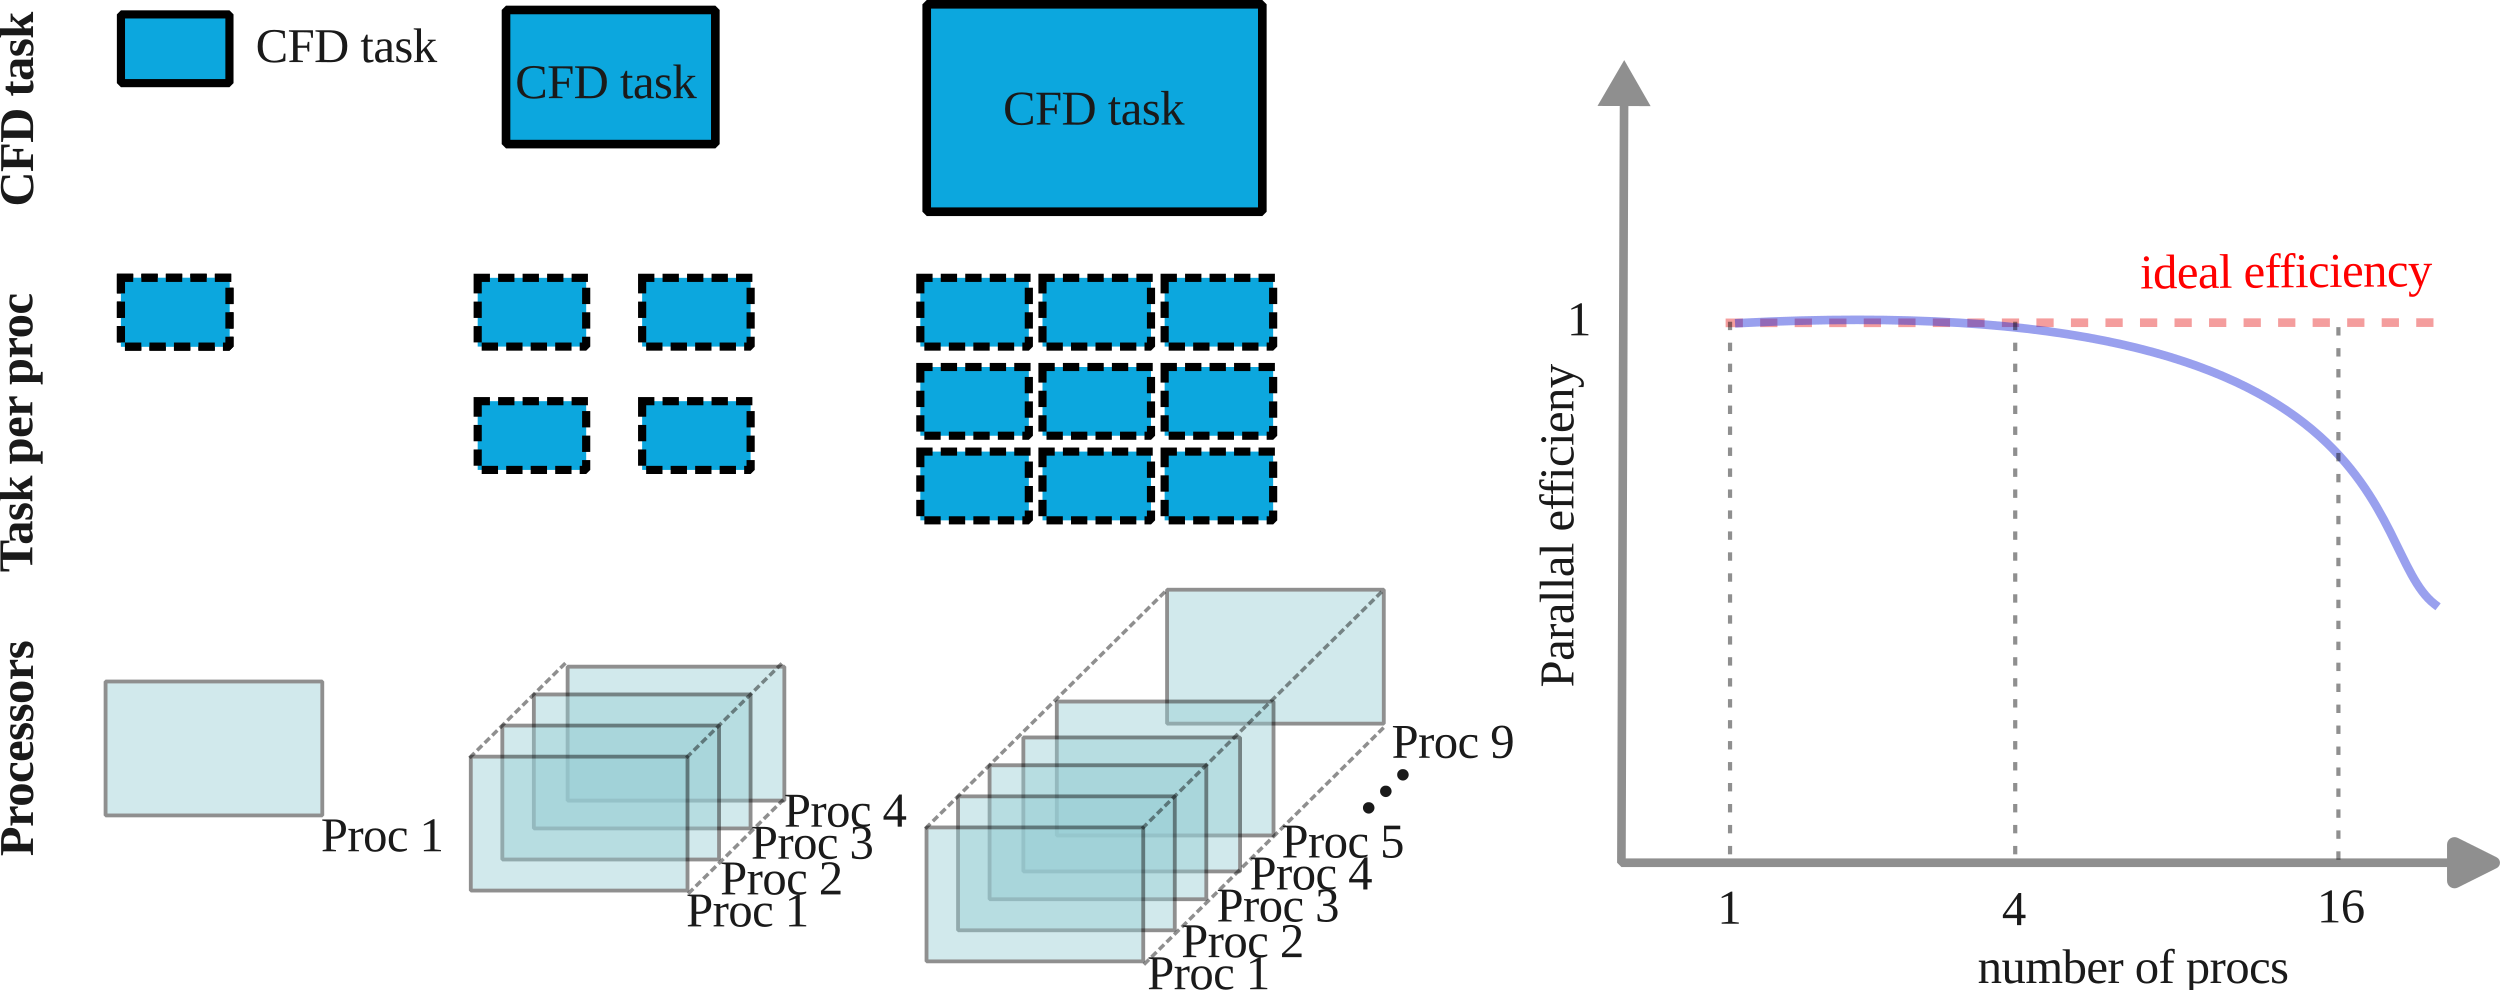
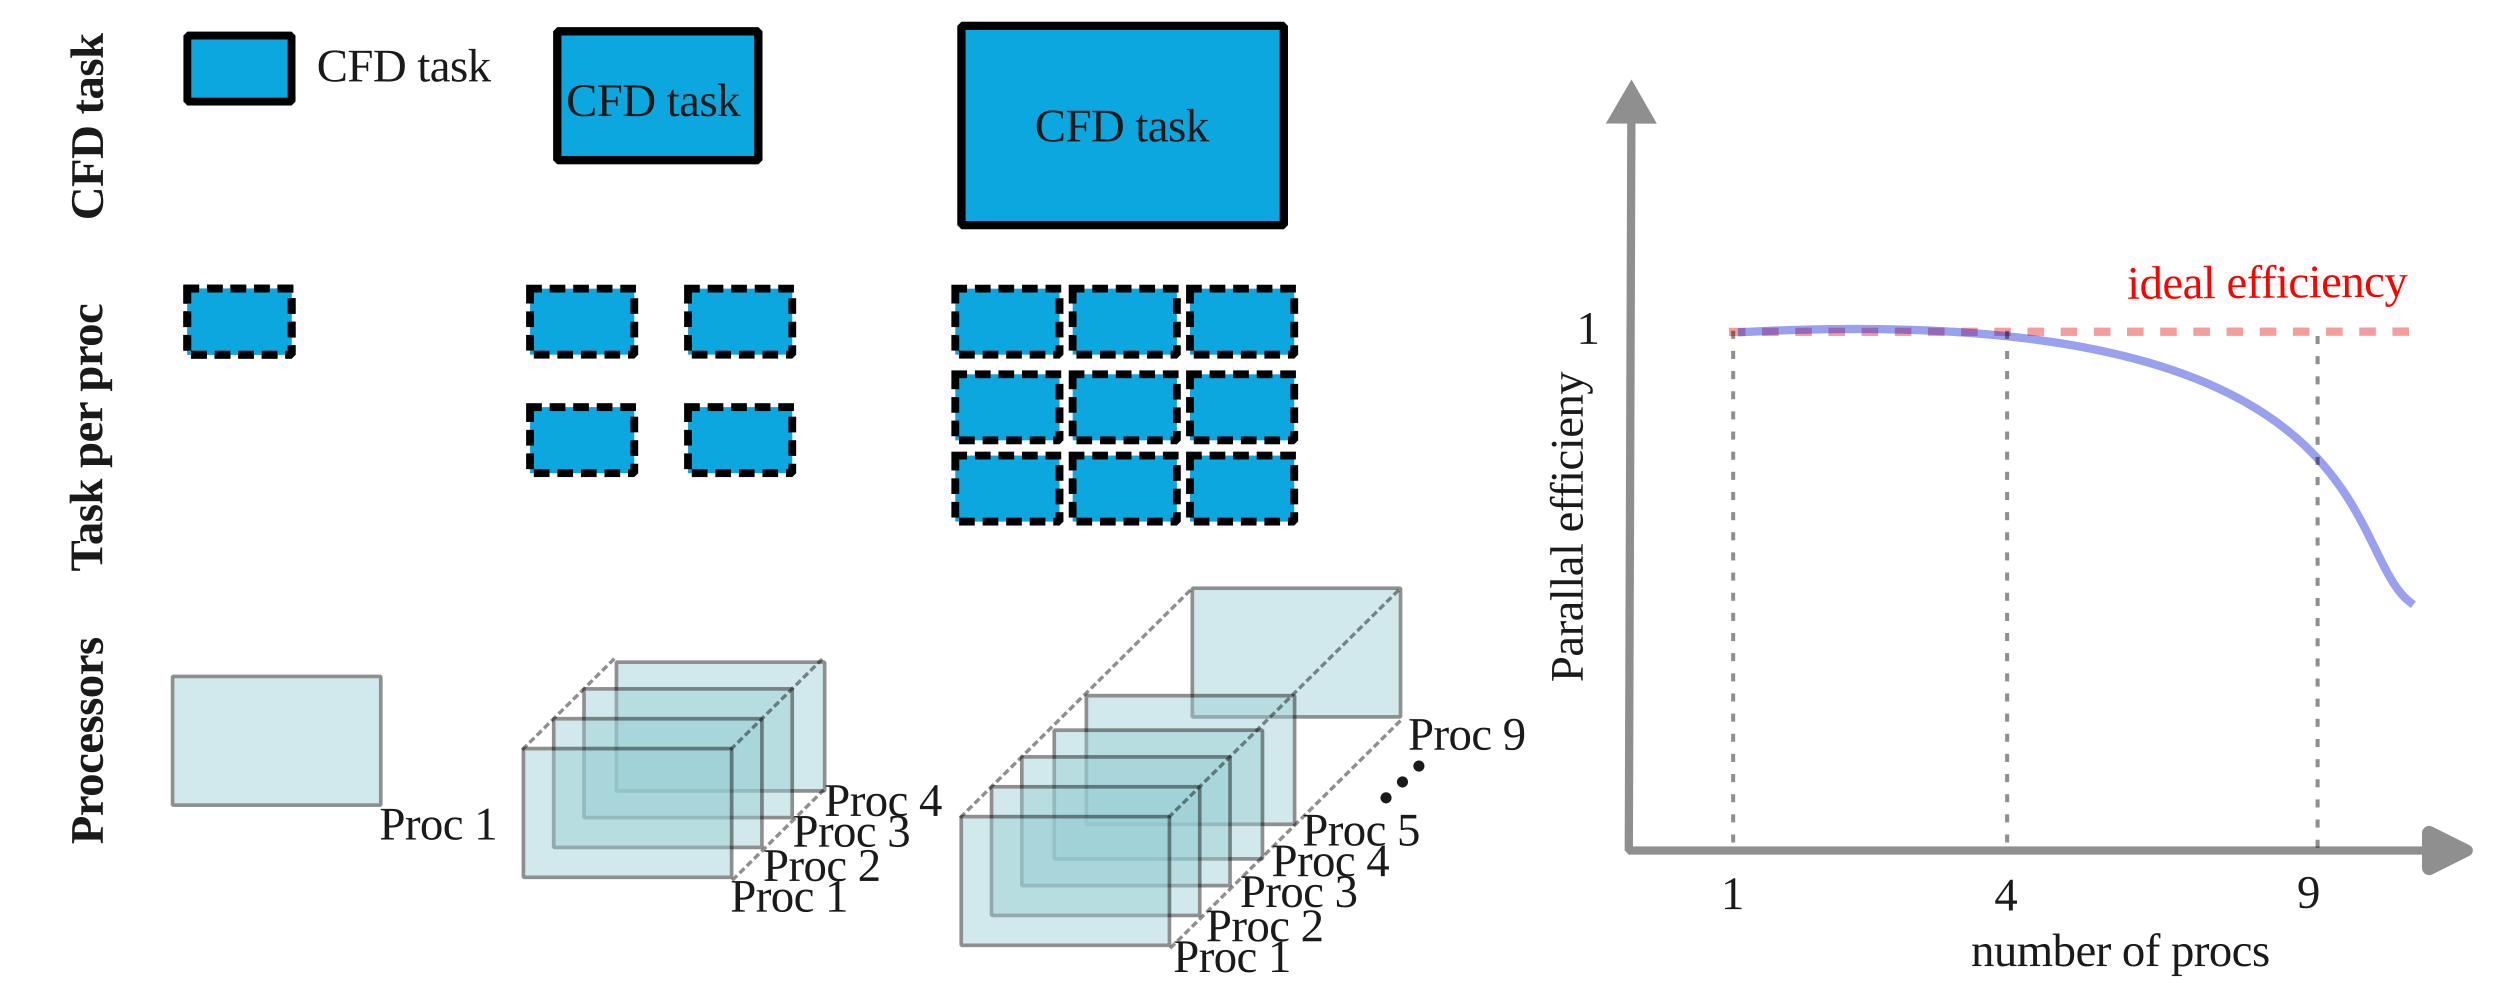
<svg xmlns="http://www.w3.org/2000/svg" width="289.606mm" height="114.666mm" viewBox="0 0 289.606 114.666" version="1.1" id="svg1">
  <defs id="defs1">
    <marker style="overflow:visible" id="Triangle" refX="0" refY="0" orient="auto-start-reverse" markerWidth="1" markerHeight="1" viewBox="0 0 1 1" preserveAspectRatio="xMidYMid">
      <path transform="scale(0.5)" style="fill:context-stroke;fill-rule:evenodd;stroke:context-stroke;stroke-width:1pt" d="M 5.77,0 -2.88,5 V -5 Z" id="path135" />
    </marker>
    <marker style="overflow:visible" id="RoundedArrow" refX="0" refY="0" orient="auto-start-reverse" markerWidth="1" markerHeight="1" viewBox="0 0 1 1" preserveAspectRatio="xMidYMid">
      <path transform="scale(0.7)" d="m -0.211,-4.106 6.422,3.211 a 1,1 90 0 1 0,1.789 L -0.211,4.106 A 1.236,1.236 31.717 0 1 -2,3 v -6 a 1.236,1.236 148.283 0 1 1.789,-1.106 z" style="fill:context-stroke;fill-rule:evenodd;stroke:none" id="path8" />
    </marker>
  </defs>
  <g id="layer1" transform="translate(-2.214475,-13.98803)">
-     <rect style="opacity:1;fill:#0ca7de;fill-opacity:1;stroke:#000000;stroke-width:1;stroke-linecap:square;stroke-linejoin:bevel;stroke-dasharray:none;stroke-dashoffset:0" id="rect71" width="24.248" height="15.541" x="60.833" y="15.141" />
-     <rect style="opacity:1;fill:#0ca7de;fill-opacity:1;stroke:#000000;stroke-width:1;stroke-linecap:square;stroke-linejoin:bevel;stroke-dasharray:none" id="rect2" width="38.877" height="24.027" x="109.568" y="14.488" />
-     <rect style="opacity:0.439;fill:#96ccd4;fill-opacity:1;stroke:#000000;stroke-width:0.444;stroke-linecap:square;stroke-linejoin:bevel;stroke-dasharray:none" id="rect8" width="25.105" height="15.516" x="137.411" y="82.3" />
-     <rect style="opacity:0.439;fill:#96ccd4;fill-opacity:1;stroke:#000000;stroke-width:0.444;stroke-linecap:square;stroke-linejoin:bevel;stroke-dasharray:none" id="rect6" width="25.105" height="15.516" x="124.637" y="95.254" />
-     <rect style="opacity:0.439;fill:#96ccd4;fill-opacity:1;stroke:#000000;stroke-width:0.444;stroke-linecap:square;stroke-linejoin:bevel;stroke-dasharray:none" id="rect7" width="25.105" height="15.516" x="120.763" y="99.419" />
-     <rect style="opacity:0.439;fill:#96ccd4;fill-opacity:1;stroke:#000000;stroke-width:0.444;stroke-linecap:square;stroke-linejoin:bevel;stroke-dasharray:none" id="rect4" width="25.105" height="15.516" x="116.85" y="102.64" />
-     <rect style="opacity:0.439;fill:#96ccd4;fill-opacity:1;stroke:#000000;stroke-width:0.444;stroke-linecap:square;stroke-linejoin:bevel;stroke-dasharray:none" id="rect1" width="25.105" height="15.516" x="113.198" y="106.24" />
-     <rect style="opacity:0.439;fill:#96ccd4;fill-opacity:1;stroke:#000000;stroke-width:0.444;stroke-linecap:square;stroke-linejoin:bevel;stroke-dasharray:none" id="rect3" width="25.105" height="15.516" x="109.545" y="109.84" />
-     <text xml:space="preserve" style="font-size:5.644px;line-height:1;font-family:'Times New Roman';-inkscape-font-specification:'Times New Roman, ';letter-spacing:-0.066px;word-spacing:-0.069px;fill:#1a1a1a;stroke-width:0.811;stroke-linecap:square;stroke-linejoin:bevel" x="163.419" y="101.775" id="text10">
-       <tspan id="tspan10" style="fill:#1a1a1a;stroke-width:0.811" x="163.419" y="101.775">Proc 9</tspan>
+     <rect style="opacity:1;fill:#0ca7de;fill-opacity:1;stroke:#000000;stroke-width:0.961;stroke-linecap:square;stroke-linejoin:bevel;stroke-dasharray:none;stroke-dashoffset:0" id="rect71" width="23.294" height="14.93" x="66.771" y="17.613" />
+     <rect style="opacity:1;fill:#0ca7de;fill-opacity:1;stroke:#000000;stroke-width:0.961;stroke-linecap:square;stroke-linejoin:bevel;stroke-dasharray:none" id="rect2" width="37.348" height="23.082" x="113.589" y="16.985" />
+     <rect style="opacity:0.439;fill:#96ccd4;fill-opacity:1;stroke:#000000;stroke-width:0.427;stroke-linecap:square;stroke-linejoin:bevel;stroke-dasharray:none" id="rect8" width="24.118" height="14.906" x="140.337" y="82.131" />
+     <rect style="opacity:0.439;fill:#96ccd4;fill-opacity:1;stroke:#000000;stroke-width:0.427;stroke-linecap:square;stroke-linejoin:bevel;stroke-dasharray:none" id="rect6" width="24.118" height="14.906" x="128.065" y="94.575" />
+     <rect style="opacity:0.439;fill:#96ccd4;fill-opacity:1;stroke:#000000;stroke-width:0.427;stroke-linecap:square;stroke-linejoin:bevel;stroke-dasharray:none" id="rect7" width="24.118" height="14.906" x="124.343" y="98.577" />
+     <rect style="opacity:0.439;fill:#96ccd4;fill-opacity:1;stroke:#000000;stroke-width:0.427;stroke-linecap:square;stroke-linejoin:bevel;stroke-dasharray:none" id="rect4" width="24.118" height="14.906" x="120.585" y="101.671" />
+     <rect style="opacity:0.439;fill:#96ccd4;fill-opacity:1;stroke:#000000;stroke-width:0.427;stroke-linecap:square;stroke-linejoin:bevel;stroke-dasharray:none" id="rect1" width="24.118" height="14.906" x="117.076" y="105.129" />
+     <rect style="opacity:0.439;fill:#96ccd4;fill-opacity:1;stroke:#000000;stroke-width:0.427;stroke-linecap:square;stroke-linejoin:bevel;stroke-dasharray:none" id="rect3" width="24.118" height="14.906" x="113.567" y="108.588" />
+     <text xml:space="preserve" style="font-size:5.422px;line-height:1;font-family:'Times New Roman';-inkscape-font-specification:'Times New Roman, ';letter-spacing:-0.064px;word-spacing:-0.066px;fill:#1a1a1a;stroke-width:0.779;stroke-linecap:square;stroke-linejoin:bevel" x="165.322" y="100.84" id="text10">
+       <tspan id="tspan10" style="fill:#1a1a1a;stroke-width:0.779" x="165.322" y="100.84">Proc 9</tspan>
    </text>
-     <path style="opacity:0.439;fill:#1a1a1a;stroke:#000000;stroke-width:0.411;stroke-linecap:square;stroke-linejoin:bevel;stroke-dasharray:0.411, 0.822;stroke-dashoffset:0;stroke-opacity:1" d="M 109.545,109.84 137.411,82.3" id="path10" />
-     <path style="opacity:0.439;fill:#1a1a1a;stroke:#000000;stroke-width:0.411;stroke-linecap:square;stroke-linejoin:bevel;stroke-dasharray:0.411, 0.822;stroke-dashoffset:0;stroke-opacity:1" d="M 134.65,109.84 162.516,82.3" id="path11" />
-     <path style="opacity:0.439;fill:#1a1a1a;stroke:#000000;stroke-width:0.411;stroke-linecap:square;stroke-linejoin:bevel;stroke-dasharray:0.411, 0.822;stroke-dashoffset:0;stroke-opacity:1" d="M 134.872,125.578 162.738,98.038" id="path12" />
-     <rect style="opacity:1;fill:#0ca7de;fill-opacity:1;stroke:#000000;stroke-width:0.946;stroke-linecap:square;stroke-linejoin:bevel;stroke-dasharray:0.946, 1.892;stroke-dashoffset:0" id="rect12" width="12.569" height="7.964" x="108.828" y="66.302" />
-     <rect style="opacity:1;fill:#0ca7de;fill-opacity:1;stroke:#000000;stroke-width:0.946;stroke-linecap:square;stroke-linejoin:bevel;stroke-dasharray:0.946, 1.892;stroke-dashoffset:0" id="rect13" width="12.569" height="7.964" x="108.828" y="56.502" />
-     <rect style="opacity:1;fill:#0ca7de;fill-opacity:1;stroke:#000000;stroke-width:0.946;stroke-linecap:square;stroke-linejoin:bevel;stroke-dasharray:0.946, 1.892;stroke-dashoffset:0" id="rect14" width="12.569" height="7.964" x="108.828" y="46.173" />
-     <rect style="opacity:1;fill:#0ca7de;fill-opacity:1;stroke:#000000;stroke-width:0.946;stroke-linecap:square;stroke-linejoin:bevel;stroke-dasharray:0.946, 1.892;stroke-dashoffset:0" id="rect15" width="12.569" height="7.964" x="122.979" y="66.302" />
-     <rect style="opacity:1;fill:#0ca7de;fill-opacity:1;stroke:#000000;stroke-width:0.946;stroke-linecap:square;stroke-linejoin:bevel;stroke-dasharray:0.946, 1.892;stroke-dashoffset:0" id="rect16" width="12.569" height="7.964" x="122.979" y="56.502" />
-     <rect style="opacity:1;fill:#0ca7de;fill-opacity:1;stroke:#000000;stroke-width:0.946;stroke-linecap:square;stroke-linejoin:bevel;stroke-dasharray:0.946, 1.892;stroke-dashoffset:0" id="rect17" width="12.569" height="7.964" x="122.979" y="46.173" />
-     <rect style="opacity:1;fill:#0ca7de;fill-opacity:1;stroke:#000000;stroke-width:0.946;stroke-linecap:square;stroke-linejoin:bevel;stroke-dasharray:0.946, 1.892;stroke-dashoffset:0" id="rect18" width="12.569" height="7.964" x="137.13" y="66.302" />
-     <rect style="opacity:1;fill:#0ca7de;fill-opacity:1;stroke:#000000;stroke-width:0.946;stroke-linecap:square;stroke-linejoin:bevel;stroke-dasharray:0.946, 1.892;stroke-dashoffset:0" id="rect19" width="12.569" height="7.964" x="137.13" y="56.502" />
-     <rect style="opacity:1;fill:#0ca7de;fill-opacity:1;stroke:#000000;stroke-width:0.946;stroke-linecap:square;stroke-linejoin:bevel;stroke-dasharray:0.946, 1.892;stroke-dashoffset:0" id="rect20" width="12.569" height="7.964" x="137.13" y="46.173" />
-     <text xml:space="preserve" style="font-size:5.644px;line-height:1;font-family:'Times New Roman';-inkscape-font-specification:'Times New Roman, ';letter-spacing:-0.066px;word-spacing:-0.069px;fill:#1a1a1a;stroke-width:0.811;stroke-linecap:square;stroke-linejoin:bevel" x="118.412" y="28.418" id="text20">
-       <tspan id="tspan20" style="fill:#1a1a1a;stroke-width:0.811" x="118.412" y="28.418">CFD task</tspan>
+     <path style="opacity:0.439;fill:#1a1a1a;stroke:#000000;stroke-width:0.395;stroke-linecap:square;stroke-linejoin:bevel;stroke-dasharray:0.395, 0.79;stroke-dashoffset:0;stroke-opacity:1" d="M 113.567,108.588 140.337,82.131" id="path10" />
+     <path style="opacity:0.439;fill:#1a1a1a;stroke:#000000;stroke-width:0.395;stroke-linecap:square;stroke-linejoin:bevel;stroke-dasharray:0.395, 0.79;stroke-dashoffset:0;stroke-opacity:1" d="m 137.685,108.588 26.77,-26.457" id="path11" />
+     <path style="opacity:0.439;fill:#1a1a1a;stroke:#000000;stroke-width:0.395;stroke-linecap:square;stroke-linejoin:bevel;stroke-dasharray:0.395, 0.79;stroke-dashoffset:0;stroke-opacity:1" d="M 137.898,123.707 164.668,97.25" id="path12" />
+     <rect style="opacity:1;fill:#0ca7de;fill-opacity:1;stroke:#000000;stroke-width:0.909;stroke-linecap:square;stroke-linejoin:bevel;stroke-dasharray:0.909, 1.818;stroke-dashoffset:0" id="rect12" width="12.074" height="7.651" x="112.878" y="66.762" />
+     <rect style="opacity:1;fill:#0ca7de;fill-opacity:1;stroke:#000000;stroke-width:0.909;stroke-linecap:square;stroke-linejoin:bevel;stroke-dasharray:0.909, 1.818;stroke-dashoffset:0" id="rect13" width="12.074" height="7.651" x="112.878" y="57.347" />
+     <rect style="opacity:1;fill:#0ca7de;fill-opacity:1;stroke:#000000;stroke-width:0.909;stroke-linecap:square;stroke-linejoin:bevel;stroke-dasharray:0.909, 1.818;stroke-dashoffset:0" id="rect14" width="12.074" height="7.651" x="112.878" y="47.424" />
+     <rect style="opacity:1;fill:#0ca7de;fill-opacity:1;stroke:#000000;stroke-width:0.909;stroke-linecap:square;stroke-linejoin:bevel;stroke-dasharray:0.909, 1.818;stroke-dashoffset:0" id="rect15" width="12.074" height="7.651" x="126.473" y="66.762" />
+     <rect style="opacity:1;fill:#0ca7de;fill-opacity:1;stroke:#000000;stroke-width:0.909;stroke-linecap:square;stroke-linejoin:bevel;stroke-dasharray:0.909, 1.818;stroke-dashoffset:0" id="rect16" width="12.074" height="7.651" x="126.473" y="57.347" />
+     <rect style="opacity:1;fill:#0ca7de;fill-opacity:1;stroke:#000000;stroke-width:0.909;stroke-linecap:square;stroke-linejoin:bevel;stroke-dasharray:0.909, 1.818;stroke-dashoffset:0" id="rect17" width="12.074" height="7.651" x="126.473" y="47.424" />
+     <rect style="opacity:1;fill:#0ca7de;fill-opacity:1;stroke:#000000;stroke-width:0.909;stroke-linecap:square;stroke-linejoin:bevel;stroke-dasharray:0.909, 1.818;stroke-dashoffset:0" id="rect18" width="12.074" height="7.651" x="140.067" y="66.762" />
+     <rect style="opacity:1;fill:#0ca7de;fill-opacity:1;stroke:#000000;stroke-width:0.909;stroke-linecap:square;stroke-linejoin:bevel;stroke-dasharray:0.909, 1.818;stroke-dashoffset:0" id="rect19" width="12.074" height="7.651" x="140.067" y="57.347" />
+     <rect style="opacity:1;fill:#0ca7de;fill-opacity:1;stroke:#000000;stroke-width:0.909;stroke-linecap:square;stroke-linejoin:bevel;stroke-dasharray:0.909, 1.818;stroke-dashoffset:0" id="rect20" width="12.074" height="7.651" x="140.067" y="47.424" />
+     <text xml:space="preserve" style="font-size:5.422px;line-height:1;font-family:'Times New Roman';-inkscape-font-specification:'Times New Roman, ';letter-spacing:-0.064px;word-spacing:-0.066px;fill:#1a1a1a;stroke-width:0.779;stroke-linecap:square;stroke-linejoin:bevel" x="122.086" y="30.368" id="text20">
+       <tspan id="tspan20" style="fill:#1a1a1a;stroke-width:0.779" x="122.086" y="30.368">CFD task</tspan>
    </text>
-     <text xml:space="preserve" style="font-size:5.644px;line-height:1;font-family:'Times New Roman';-inkscape-font-specification:'Times New Roman, ';letter-spacing:-0.066px;word-spacing:-0.069px;fill:#1a1a1a;stroke-width:0.811;stroke-linecap:square;stroke-linejoin:bevel" x="61.9" y="25.358" id="text22">
-       <tspan id="tspan22" style="fill:#1a1a1a;stroke-width:0.811" x="61.9" y="25.358">CFD task</tspan>
+     <text xml:space="preserve" style="font-size:5.422px;line-height:1;font-family:'Times New Roman';-inkscape-font-specification:'Times New Roman, ';letter-spacing:-0.064px;word-spacing:-0.066px;fill:#1a1a1a;stroke-width:0.779;stroke-linecap:square;stroke-linejoin:bevel" x="67.796" y="27.428" id="text22">
+       <tspan id="tspan22" style="fill:#1a1a1a;stroke-width:0.779" x="67.796" y="27.428">CFD task</tspan>
    </text>
-     <text xml:space="preserve" style="font-size:5.644px;line-height:1;font-family:'Times New Roman';-inkscape-font-specification:'Times New Roman, ';letter-spacing:-0.066px;word-spacing:-0.069px;fill:#1a1a1a;stroke-width:0.811;stroke-linecap:square;stroke-linejoin:bevel" x="31.829" y="21.182" id="text23">
-       <tspan id="tspan23" style="fill:#1a1a1a;stroke-width:0.811" x="31.829" y="21.182">CFD task</tspan>
+     <text xml:space="preserve" style="font-size:5.422px;line-height:1;font-family:'Times New Roman';-inkscape-font-specification:'Times New Roman, ';letter-spacing:-0.064px;word-spacing:-0.066px;fill:#1a1a1a;stroke-width:0.779;stroke-linecap:square;stroke-linejoin:bevel" x="38.907" y="23.416" id="text23">
+       <tspan id="tspan23" style="fill:#1a1a1a;stroke-width:0.779" x="38.907" y="23.416">CFD task</tspan>
    </text>
-     <text xml:space="preserve" style="font-size:5.644px;line-height:1;font-family:'Times New Roman';-inkscape-font-specification:'Times New Roman, ';letter-spacing:-0.066px;word-spacing:-0.069px;fill:#1a1a1a;stroke-width:0.811;stroke-linecap:square;stroke-linejoin:bevel" x="81.695" y="121.301" id="text40">
-       <tspan id="tspan40" style="fill:#1a1a1a;stroke-width:0.811" x="81.695" y="121.301">Proc 1</tspan>
+     <text xml:space="preserve" style="font-size:5.422px;line-height:1;font-family:'Times New Roman';-inkscape-font-specification:'Times New Roman, ';letter-spacing:-0.064px;word-spacing:-0.066px;fill:#1a1a1a;stroke-width:0.779;stroke-linecap:square;stroke-linejoin:bevel" x="86.812" y="119.598" id="text40">
+       <tspan id="tspan40" style="fill:#1a1a1a;stroke-width:0.779" x="86.812" y="119.598">Proc 1</tspan>
    </text>
-     <rect style="opacity:0.439;fill:#96ccd4;fill-opacity:1;stroke:#000000;stroke-width:0.444;stroke-linecap:square;stroke-linejoin:bevel;stroke-dasharray:none" id="rect43" width="25.105" height="15.516" x="67.97" y="91.217" />
-     <rect style="opacity:0.439;fill:#96ccd4;fill-opacity:1;stroke:#000000;stroke-width:0.444;stroke-linecap:square;stroke-linejoin:bevel;stroke-dasharray:none" id="rect44" width="25.105" height="15.516" x="64.057" y="94.438" />
-     <rect style="opacity:0.439;fill:#96ccd4;fill-opacity:1;stroke:#000000;stroke-width:0.444;stroke-linecap:square;stroke-linejoin:bevel;stroke-dasharray:none" id="rect45" width="25.105" height="15.516" x="60.405" y="98.038" />
-     <rect style="opacity:0.439;fill:#96ccd4;fill-opacity:1;stroke:#000000;stroke-width:0.444;stroke-linecap:square;stroke-linejoin:bevel;stroke-dasharray:none" id="rect46" width="25.105" height="15.516" x="56.752" y="101.638" />
-     <text xml:space="preserve" style="font-size:5.644px;line-height:1;font-family:'Times New Roman';-inkscape-font-specification:'Times New Roman, ';letter-spacing:-0.066px;word-spacing:-0.069px;fill:#1a1a1a;stroke-width:0.811;stroke-linecap:square;stroke-linejoin:bevel" x="85.638" y="117.59" id="text46">
-       <tspan id="tspan46" style="fill:#1a1a1a;stroke-width:0.811" x="85.638" y="117.59">Proc 2</tspan>
+     <rect style="opacity:0.439;fill:#96ccd4;fill-opacity:1;stroke:#000000;stroke-width:0.427;stroke-linecap:square;stroke-linejoin:bevel;stroke-dasharray:none" id="rect43" width="24.118" height="14.906" x="73.627" y="90.697" />
+     <rect style="opacity:0.439;fill:#96ccd4;fill-opacity:1;stroke:#000000;stroke-width:0.427;stroke-linecap:square;stroke-linejoin:bevel;stroke-dasharray:none" id="rect44" width="24.118" height="14.906" x="69.868" y="93.791" />
+     <rect style="opacity:0.439;fill:#96ccd4;fill-opacity:1;stroke:#000000;stroke-width:0.427;stroke-linecap:square;stroke-linejoin:bevel;stroke-dasharray:none" id="rect45" width="24.118" height="14.906" x="66.359" y="97.249" />
+     <rect style="opacity:0.439;fill:#96ccd4;fill-opacity:1;stroke:#000000;stroke-width:0.427;stroke-linecap:square;stroke-linejoin:bevel;stroke-dasharray:none" id="rect46" width="24.118" height="14.906" x="62.85" y="100.708" />
+     <text xml:space="preserve" style="font-size:5.422px;line-height:1;font-family:'Times New Roman';-inkscape-font-specification:'Times New Roman, ';letter-spacing:-0.064px;word-spacing:-0.066px;fill:#1a1a1a;stroke-width:0.779;stroke-linecap:square;stroke-linejoin:bevel" x="90.6" y="116.033" id="text46">
+       <tspan id="tspan46" style="fill:#1a1a1a;stroke-width:0.779" x="90.6" y="116.033">Proc 2</tspan>
    </text>
-     <path style="opacity:0.439;fill:#1a1a1a;stroke:#000000;stroke-width:0.411;stroke-linecap:square;stroke-linejoin:bevel;stroke-dasharray:0.411, 0.822;stroke-dashoffset:0;stroke-opacity:1" d="M 56.752,101.638 67.79,90.729" id="path47" />
-     <path style="opacity:0.439;fill:#1a1a1a;stroke:#000000;stroke-width:0.411;stroke-linecap:square;stroke-linejoin:bevel;stroke-dasharray:0.411, 0.822;stroke-dashoffset:0;stroke-opacity:1" d="M 81.857,101.638 92.632,90.989" id="path48" />
-     <path style="opacity:0.439;fill:#1a1a1a;stroke:#000000;stroke-width:0.411;stroke-linecap:square;stroke-linejoin:bevel;stroke-dasharray:0.411, 0.822;stroke-dashoffset:0;stroke-opacity:1" d="M 82.079,117.376 92.825,106.756" id="path49" />
-     <text xml:space="preserve" style="font-size:5.644px;line-height:1;font-family:'Times New Roman';-inkscape-font-specification:'Times New Roman, ';letter-spacing:-0.066px;word-spacing:-0.069px;fill:#1a1a1a;stroke-width:0.811;stroke-linecap:square;stroke-linejoin:bevel" x="89.198" y="113.461" id="text49">
-       <tspan id="tspan49" style="fill:#1a1a1a;stroke-width:0.811" x="89.198" y="113.461">Proc 3</tspan>
+     <path style="opacity:0.439;fill:#1a1a1a;stroke:#000000;stroke-width:0.395;stroke-linecap:square;stroke-linejoin:bevel;stroke-dasharray:0.395, 0.79;stroke-dashoffset:0;stroke-opacity:1" d="M 62.85,100.708 73.454,90.228" id="path47" />
+     <path style="opacity:0.439;fill:#1a1a1a;stroke:#000000;stroke-width:0.395;stroke-linecap:square;stroke-linejoin:bevel;stroke-dasharray:0.395, 0.79;stroke-dashoffset:0;stroke-opacity:1" d="M 86.968,100.708 97.319,90.478" id="path48" />
+     <path style="opacity:0.439;fill:#1a1a1a;stroke:#000000;stroke-width:0.395;stroke-linecap:square;stroke-linejoin:bevel;stroke-dasharray:0.395, 0.79;stroke-dashoffset:0;stroke-opacity:1" d="m 87.182,115.827 10.323,-10.202" id="path49" />
+     <text xml:space="preserve" style="font-size:5.422px;line-height:1;font-family:'Times New Roman';-inkscape-font-specification:'Times New Roman, ';letter-spacing:-0.064px;word-spacing:-0.066px;fill:#1a1a1a;stroke-width:0.779;stroke-linecap:square;stroke-linejoin:bevel" x="94.02" y="112.066" id="text49">
+       <tspan id="tspan49" style="fill:#1a1a1a;stroke-width:0.779" x="94.02" y="112.066">Proc 3</tspan>
    </text>
-     <text xml:space="preserve" style="font-size:5.644px;line-height:1;font-family:'Times New Roman';-inkscape-font-specification:'Times New Roman, ';letter-spacing:-0.066px;word-spacing:-0.069px;fill:#1a1a1a;stroke-width:0.811;stroke-linecap:square;stroke-linejoin:bevel" x="93.022" y="109.75" id="text50">
-       <tspan id="tspan50" style="fill:#1a1a1a;stroke-width:0.811" x="93.022" y="109.75">Proc 4</tspan>
+     <text xml:space="preserve" style="font-size:5.422px;line-height:1;font-family:'Times New Roman';-inkscape-font-specification:'Times New Roman, ';letter-spacing:-0.064px;word-spacing:-0.066px;fill:#1a1a1a;stroke-width:0.779;stroke-linecap:square;stroke-linejoin:bevel" x="97.694" y="108.501" id="text50">
+       <tspan id="tspan50" style="fill:#1a1a1a;stroke-width:0.779" x="97.694" y="108.501">Proc 4</tspan>
    </text>
-     <text xml:space="preserve" style="font-size:5.644px;line-height:1;font-family:'Times New Roman';-inkscape-font-specification:'Times New Roman, ';letter-spacing:-0.066px;word-spacing:-0.069px;fill:#1a1a1a;stroke-width:0.811;stroke-linecap:square;stroke-linejoin:bevel" x="135.105" y="128.577" id="text51">
-       <tspan id="tspan51" style="fill:#1a1a1a;stroke-width:0.811" x="135.105" y="128.577">Proc 1</tspan>
+     <text xml:space="preserve" style="font-size:5.422px;line-height:1;font-family:'Times New Roman';-inkscape-font-specification:'Times New Roman, ';letter-spacing:-0.064px;word-spacing:-0.066px;fill:#1a1a1a;stroke-width:0.779;stroke-linecap:square;stroke-linejoin:bevel" x="138.122" y="126.588" id="text51">
+       <tspan id="tspan51" style="fill:#1a1a1a;stroke-width:0.779" x="138.122" y="126.588">Proc 1</tspan>
    </text>
-     <text xml:space="preserve" style="font-size:5.644px;line-height:1;font-family:'Times New Roman';-inkscape-font-specification:'Times New Roman, ';letter-spacing:-0.066px;word-spacing:-0.069px;fill:#1a1a1a;stroke-width:0.811;stroke-linecap:square;stroke-linejoin:bevel" x="139.048" y="124.866" id="text52">
-       <tspan id="tspan52" style="fill:#1a1a1a;stroke-width:0.811" x="139.048" y="124.866">Proc 2</tspan>
+     <text xml:space="preserve" style="font-size:5.422px;line-height:1;font-family:'Times New Roman';-inkscape-font-specification:'Times New Roman, ';letter-spacing:-0.064px;word-spacing:-0.066px;fill:#1a1a1a;stroke-width:0.779;stroke-linecap:square;stroke-linejoin:bevel" x="141.91" y="123.022" id="text52">
+       <tspan id="tspan52" style="fill:#1a1a1a;stroke-width:0.779" x="141.91" y="123.022">Proc 2</tspan>
    </text>
-     <text xml:space="preserve" style="font-size:5.644px;line-height:1;font-family:'Times New Roman';-inkscape-font-specification:'Times New Roman, ';letter-spacing:-0.066px;word-spacing:-0.069px;fill:#1a1a1a;stroke-width:0.811;stroke-linecap:square;stroke-linejoin:bevel" x="143.137" y="120.737" id="text53">
-       <tspan id="tspan53" style="fill:#1a1a1a;stroke-width:0.811" x="143.137" y="120.737">Proc 3</tspan>
+     <text xml:space="preserve" style="font-size:5.422px;line-height:1;font-family:'Times New Roman';-inkscape-font-specification:'Times New Roman, ';letter-spacing:-0.064px;word-spacing:-0.066px;fill:#1a1a1a;stroke-width:0.779;stroke-linecap:square;stroke-linejoin:bevel" x="145.838" y="119.055" id="text53">
+       <tspan id="tspan53" style="fill:#1a1a1a;stroke-width:0.779" x="145.838" y="119.055">Proc 3</tspan>
    </text>
-     <text xml:space="preserve" style="font-size:5.644px;line-height:1;font-family:'Times New Roman';-inkscape-font-specification:'Times New Roman, ';letter-spacing:-0.066px;word-spacing:-0.069px;fill:#1a1a1a;stroke-width:0.811;stroke-linecap:square;stroke-linejoin:bevel" x="146.961" y="117.026" id="text54">
-       <tspan id="tspan54" style="fill:#1a1a1a;stroke-width:0.811" x="146.961" y="117.026">Proc 4</tspan>
+     <text xml:space="preserve" style="font-size:5.422px;line-height:1;font-family:'Times New Roman';-inkscape-font-specification:'Times New Roman, ';letter-spacing:-0.064px;word-spacing:-0.066px;fill:#1a1a1a;stroke-width:0.779;stroke-linecap:square;stroke-linejoin:bevel" x="149.512" y="115.491" id="text54">
+       <tspan id="tspan54" style="fill:#1a1a1a;stroke-width:0.779" x="149.512" y="115.491">Proc 4</tspan>
    </text>
-     <text xml:space="preserve" style="font-size:5.644px;line-height:1;font-family:'Times New Roman';-inkscape-font-specification:'Times New Roman, ';letter-spacing:-0.066px;word-spacing:-0.069px;fill:#1a1a1a;stroke-width:0.811;stroke-linecap:square;stroke-linejoin:bevel" x="150.665" y="113.322" id="text55">
-       <tspan id="tspan55" style="fill:#1a1a1a;stroke-width:0.811" x="150.665" y="113.322">Proc 5</tspan>
+     <text xml:space="preserve" style="font-size:5.422px;line-height:1;font-family:'Times New Roman';-inkscape-font-specification:'Times New Roman, ';letter-spacing:-0.064px;word-spacing:-0.066px;fill:#1a1a1a;stroke-width:0.779;stroke-linecap:square;stroke-linejoin:bevel" x="153.07" y="111.932" id="text55">
+       <tspan id="tspan55" style="fill:#1a1a1a;stroke-width:0.779" x="153.07" y="111.932">Proc 5</tspan>
    </text>
-     <text xml:space="preserve" style="font-size:5.644px;line-height:1;font-family:'Times New Roman';-inkscape-font-specification:'Times New Roman, ';letter-spacing:-0.066px;word-spacing:-0.069px;fill:#1a1a1a;stroke-width:0.811;stroke-linecap:square;stroke-linejoin:bevel" x="39.387" y="112.599" id="text56">
-       <tspan id="tspan56" style="fill:#1a1a1a;stroke-width:0.811" x="39.387" y="112.599">Proc 1</tspan>
+     <text xml:space="preserve" style="font-size:5.422px;line-height:1;font-family:'Times New Roman';-inkscape-font-specification:'Times New Roman, ';letter-spacing:-0.064px;word-spacing:-0.066px;fill:#1a1a1a;stroke-width:0.779;stroke-linecap:square;stroke-linejoin:bevel" x="46.168" y="111.238" id="text56">
+       <tspan id="tspan56" style="fill:#1a1a1a;stroke-width:0.779" x="46.168" y="111.238">Proc 1</tspan>
    </text>
-     <rect style="opacity:0.439;fill:#96ccd4;fill-opacity:1;stroke:#000000;stroke-width:0.444;stroke-linecap:square;stroke-linejoin:bevel;stroke-dasharray:none" id="rect56" width="25.105" height="15.516" x="14.444" y="92.935" />
+     <rect style="opacity:0.439;fill:#96ccd4;fill-opacity:1;stroke:#000000;stroke-width:0.427;stroke-linecap:square;stroke-linejoin:bevel;stroke-dasharray:none" id="rect56" width="24.118" height="14.906" x="22.206" y="92.348" />
    <text xml:space="preserve" style="font-size:5.644px;line-height:1;font-family:'Times New Roman';-inkscape-font-specification:'Times New Roman, ';letter-spacing:-0.066px;word-spacing:-0.069px;opacity:0.439;fill:#1a1a1a;stroke:#000000;stroke-width:0.95;stroke-linecap:square;stroke-linejoin:bevel;stroke-dasharray:0.95, 1.9;stroke-dashoffset:0;stroke-opacity:1" x="-18.475" y="32.091" id="text57">
      <tspan id="tspan57" style="stroke-width:0.95" x="-18.475" y="32.091" />
    </text>
-     <text xml:space="preserve" style="font-size:5.644px;line-height:1;font-family:'Times New Roman';-inkscape-font-specification:'Times New Roman, ';letter-spacing:-0.066px;word-spacing:-0.069px;fill:#1a1a1a;stroke-width:0.811;stroke-linecap:square;stroke-linejoin:bevel" x="-37.925" y="6.037" id="text58" transform="rotate(-90)">
-       <tspan id="tspan58" style="font-weight:bold;fill:#1a1a1a;stroke-width:0.811" x="-37.925" y="6.037">CFD task</tspan>
+     <text xml:space="preserve" style="font-size:5.422px;line-height:1;font-family:'Times New Roman';-inkscape-font-specification:'Times New Roman, ';letter-spacing:-0.064px;word-spacing:-0.066px;fill:#1a1a1a;stroke-width:0.779;stroke-linecap:square;stroke-linejoin:bevel" x="-39.501" y="14.13" id="text58" transform="rotate(-90)">
+       <tspan id="tspan58" style="font-weight:bold;fill:#1a1a1a;stroke-width:0.779" x="-39.501" y="14.13">CFD task</tspan>
    </text>
-     <text xml:space="preserve" style="font-size:5.644px;line-height:1;font-family:'Times New Roman';-inkscape-font-specification:'Times New Roman, ';letter-spacing:-0.066px;word-spacing:-0.069px;fill:#1a1a1a;stroke-width:0.811;stroke-linecap:square;stroke-linejoin:bevel" x="-80.281" y="5.952" id="text59" transform="rotate(-90)">
-       <tspan id="tspan59" style="font-weight:bold;fill:#1a1a1a;stroke-width:0.811" x="-80.281" y="5.952">Task per proc</tspan>
+     <text xml:space="preserve" style="font-size:5.422px;line-height:1;font-family:'Times New Roman';-inkscape-font-specification:'Times New Roman, ';letter-spacing:-0.064px;word-spacing:-0.066px;fill:#1a1a1a;stroke-width:0.779;stroke-linecap:square;stroke-linejoin:bevel" x="-80.191" y="14.048" id="text59" transform="rotate(-90)">
+       <tspan id="tspan59" style="font-weight:bold;fill:#1a1a1a;stroke-width:0.779" x="-80.191" y="14.048">Task per proc</tspan>
    </text>
-     <text xml:space="preserve" style="font-size:5.644px;line-height:1;font-family:'Times New Roman';-inkscape-font-specification:'Times New Roman, ';letter-spacing:-0.066px;word-spacing:-0.069px;fill:#1a1a1a;stroke-width:0.811;stroke-linecap:square;stroke-linejoin:bevel" x="-113.167" y="6.028" id="text60" transform="rotate(-90)">
-       <tspan id="tspan60" style="font-style:normal;font-variant:normal;font-weight:bold;font-stretch:normal;font-family:'Times New Roman';-inkscape-font-specification:'Times New Roman,  Bold';fill:#1a1a1a;stroke-width:0.811" x="-113.167" y="6.028">Processors</tspan>
+     <text xml:space="preserve" style="font-size:5.422px;line-height:1;font-family:'Times New Roman';-inkscape-font-specification:'Times New Roman, ';letter-spacing:-0.064px;word-spacing:-0.066px;fill:#1a1a1a;stroke-width:0.779;stroke-linecap:square;stroke-linejoin:bevel" x="-111.784" y="14.121" id="text60" transform="rotate(-90)">
+       <tspan id="tspan60" style="font-style:normal;font-variant:normal;font-weight:bold;font-stretch:normal;font-family:'Times New Roman';-inkscape-font-specification:'Times New Roman,  Bold';fill:#1a1a1a;stroke-width:0.779" x="-111.784" y="14.121">Processors</tspan>
    </text>
-     <rect style="opacity:1;fill:#0ca7de;fill-opacity:1;stroke:#000000;stroke-width:0.946;stroke-linecap:square;stroke-linejoin:bevel;stroke-dasharray:none;stroke-dashoffset:0" id="rect60" width="12.569" height="7.964" x="16.225" y="15.655" />
-     <rect style="opacity:1;fill:#0ca7de;fill-opacity:1;stroke:#000000;stroke-width:0.946;stroke-linecap:square;stroke-linejoin:bevel;stroke-dasharray:0.946, 1.892;stroke-dashoffset:0" id="rect61" width="12.569" height="7.964" x="16.225" y="46.173" />
-     <rect style="opacity:1;fill:#0ca7de;fill-opacity:1;stroke:#000000;stroke-width:0.946;stroke-linecap:square;stroke-linejoin:bevel;stroke-dasharray:0.946, 1.892;stroke-dashoffset:0" id="rect62" width="12.569" height="7.964" x="16.225" y="46.173" />
-     <rect style="opacity:1;fill:#0ca7de;fill-opacity:1;stroke:#000000;stroke-width:0.946;stroke-linecap:square;stroke-linejoin:bevel;stroke-dasharray:0.946, 1.892;stroke-dashoffset:0" id="rect63" width="12.569" height="7.964" x="57.551" y="46.173" />
-     <rect style="opacity:1;fill:#0ca7de;fill-opacity:1;stroke:#000000;stroke-width:0.946;stroke-linecap:square;stroke-linejoin:bevel;stroke-dasharray:0.946, 1.892;stroke-dashoffset:0" id="rect64" width="12.569" height="7.964" x="76.601" y="46.173" />
-     <rect style="opacity:1;fill:#0ca7de;fill-opacity:1;stroke:#000000;stroke-width:0.946;stroke-linecap:square;stroke-linejoin:bevel;stroke-dasharray:0.946, 1.892;stroke-dashoffset:0" id="rect65" width="12.569" height="7.964" x="57.551" y="60.461" />
-     <rect style="opacity:1;fill:#0ca7de;fill-opacity:1;stroke:#000000;stroke-width:0.946;stroke-linecap:square;stroke-linejoin:bevel;stroke-dasharray:0.946, 1.892;stroke-dashoffset:0" id="rect66" width="12.569" height="7.964" x="76.601" y="60.461" />
+     <rect style="opacity:1;fill:#0ca7de;fill-opacity:1;stroke:#000000;stroke-width:0.909;stroke-linecap:square;stroke-linejoin:bevel;stroke-dasharray:none;stroke-dashoffset:0" id="rect60" width="12.074" height="7.651" x="23.917" y="18.106" />
+     <rect style="opacity:1;fill:#0ca7de;fill-opacity:1;stroke:#000000;stroke-width:0.909;stroke-linecap:square;stroke-linejoin:bevel;stroke-dasharray:0.909, 1.818;stroke-dashoffset:0" id="rect61" width="12.074" height="7.651" x="23.917" y="47.424" />
+     <rect style="opacity:1;fill:#0ca7de;fill-opacity:1;stroke:#000000;stroke-width:0.909;stroke-linecap:square;stroke-linejoin:bevel;stroke-dasharray:0.909, 1.818;stroke-dashoffset:0" id="rect62" width="12.074" height="7.651" x="23.917" y="47.424" />
+     <rect style="opacity:1;fill:#0ca7de;fill-opacity:1;stroke:#000000;stroke-width:0.909;stroke-linecap:square;stroke-linejoin:bevel;stroke-dasharray:0.909, 1.818;stroke-dashoffset:0" id="rect63" width="12.074" height="7.651" x="63.617" y="47.424" />
+     <rect style="opacity:1;fill:#0ca7de;fill-opacity:1;stroke:#000000;stroke-width:0.909;stroke-linecap:square;stroke-linejoin:bevel;stroke-dasharray:0.909, 1.818;stroke-dashoffset:0" id="rect64" width="12.074" height="7.651" x="81.918" y="47.424" />
+     <rect style="opacity:1;fill:#0ca7de;fill-opacity:1;stroke:#000000;stroke-width:0.909;stroke-linecap:square;stroke-linejoin:bevel;stroke-dasharray:0.909, 1.818;stroke-dashoffset:0" id="rect65" width="12.074" height="7.651" x="63.617" y="61.15" />
+     <rect style="opacity:1;fill:#0ca7de;fill-opacity:1;stroke:#000000;stroke-width:0.909;stroke-linecap:square;stroke-linejoin:bevel;stroke-dasharray:0.909, 1.818;stroke-dashoffset:0" id="rect66" width="12.074" height="7.651" x="81.918" y="61.15" />
    <text xml:space="preserve" style="font-weight:bold;font-size:5.644px;line-height:1;font-family:'Times New Roman';-inkscape-font-specification:'Times New Roman,  Bold';letter-spacing:-0.066px;word-spacing:-0.069px;opacity:0.439;fill:none;stroke:#000000;stroke-width:1;stroke-linecap:square;stroke-linejoin:bevel" x="170.435" y="30.473" id="text1">
      <tspan id="tspan1" style="stroke-width:1" x="170.435" y="30.473" />
    </text>
-     <text xml:space="preserve" style="font-size:11.289px;line-height:1;font-family:'Times New Roman';-inkscape-font-specification:'Times New Roman, ';letter-spacing:-0.066px;word-spacing:-0.069px;fill:#1a1a1a;stroke-width:0.811;stroke-linecap:square;stroke-linejoin:bevel" x="39.434" y="189.581" id="text2" transform="rotate(-44.02278)">
-       <tspan id="tspan2" style="font-size:11.289px;fill:#1a1a1a;stroke-width:0.811" x="39.434" y="189.581">...</tspan>
+     <text xml:space="preserve" style="font-size:10.845px;line-height:1;font-family:'Times New Roman';-inkscape-font-specification:'Times New Roman, ';letter-spacing:-0.064px;word-spacing:-0.066px;fill:#1a1a1a;stroke-width:0.779;stroke-linecap:square;stroke-linejoin:bevel" x="41.742" y="190.12" id="text2" transform="rotate(-44.02278)">
+       <tspan id="tspan2" style="font-size:10.845px;fill:#1a1a1a;stroke-width:0.779" x="41.742" y="190.12">...</tspan>
    </text>
    <g id="g18">
-       <path style="opacity:0.439;fill:none;stroke:#000000;stroke-width:1;stroke-linecap:square;stroke-linejoin:bevel;marker-start:url(#Triangle);marker-end:url(#RoundedArrow)" d="m 190.356,24.499 -0.315,89.429 h 97.044" id="path1" />
-       <text xml:space="preserve" style="font-size:5.644px;line-height:1;font-family:'Times New Roman';-inkscape-font-specification:'Times New Roman, ';letter-spacing:-0.066px;word-spacing:-0.069px;fill:#1a1a1a;stroke-width:0.811;stroke-linecap:square;stroke-linejoin:bevel" x="231.313" y="127.858" id="text3">
-         <tspan id="tspan3" style="fill:#1a1a1a;stroke-width:0.811" x="231.313" y="127.858">number of procs</tspan>
+       <path style="opacity:0.439;fill:none;stroke:#000000;stroke-width:0.961;stroke-linecap:square;stroke-linejoin:bevel;marker-start:url(#Triangle);marker-end:url(#RoundedArrow)" d="m 191.2,26.603 -0.302,85.912 h 93.228" id="path1" />
+       <text xml:space="preserve" style="font-size:5.422px;line-height:1;font-family:'Times New Roman';-inkscape-font-specification:'Times New Roman, ';letter-spacing:-0.064px;word-spacing:-0.066px;fill:#1a1a1a;stroke-width:0.779;stroke-linecap:square;stroke-linejoin:bevel" x="230.547" y="125.897" id="text3">
+         <tspan id="tspan3" style="fill:#1a1a1a;stroke-width:0.779" x="230.547" y="125.897">number of procs</tspan>
      </text>
-       <text xml:space="preserve" style="font-size:5.644px;line-height:1;font-family:'Times New Roman';-inkscape-font-specification:'Times New Roman, ';letter-spacing:-0.066px;word-spacing:-0.069px;fill:#1a1a1a;stroke-width:0.811;stroke-linecap:square;stroke-linejoin:bevel" x="-93.62" y="184.477" id="text4" transform="rotate(-90)">
-         <tspan id="tspan4" style="fill:#1a1a1a;stroke-width:0.811" x="-93.62" y="184.477">Parallal efficieny</tspan>
+       <text xml:space="preserve" style="font-size:5.422px;line-height:1;font-family:'Times New Roman';-inkscape-font-specification:'Times New Roman, ';letter-spacing:-0.064px;word-spacing:-0.066px;fill:#1a1a1a;stroke-width:0.779;stroke-linecap:square;stroke-linejoin:bevel" x="-93.006" y="185.552" id="text4" transform="rotate(-90)">
+         <tspan id="tspan4" style="fill:#1a1a1a;stroke-width:0.779" x="-93.006" y="185.552">Parallal efficieny</tspan>
      </text>
-       <text xml:space="preserve" style="font-size:5.644px;line-height:1;font-family:'Times New Roman';-inkscape-font-specification:'Times New Roman, ';letter-spacing:-0.066px;word-spacing:-0.069px;fill:#1a1a1a;stroke-width:0.811;stroke-linecap:square;stroke-linejoin:bevel" x="201.157" y="120.99" id="text5">
-         <tspan id="tspan5" style="fill:#1a1a1a;stroke-width:0.811" x="201.157" y="120.99">1</tspan>
+       <text xml:space="preserve" style="font-size:5.422px;line-height:1;font-family:'Times New Roman';-inkscape-font-specification:'Times New Roman, ';letter-spacing:-0.064px;word-spacing:-0.066px;fill:#1a1a1a;stroke-width:0.779;stroke-linecap:square;stroke-linejoin:bevel" x="201.576" y="119.299" id="text5">
+         <tspan id="tspan5" style="fill:#1a1a1a;stroke-width:0.779" x="201.576" y="119.299">1</tspan>
      </text>
-       <path style="opacity:0.439;fill:none;stroke:#e72020;stroke-width:1;stroke-linecap:square;stroke-linejoin:bevel;stroke-dasharray:1, 3;stroke-dashoffset:0;stroke-opacity:1" d="m 202.615,51.389 81.31,-0.031" id="path5" />
-       <text xml:space="preserve" style="font-size:5.644px;line-height:1;font-family:'Times New Roman';-inkscape-font-specification:'Times New Roman, ';letter-spacing:-0.066px;word-spacing:-0.069px;fill:#ff0000;stroke-width:0.811;stroke-linecap:square;stroke-linejoin:bevel" x="249.746" y="49.427" id="text6" transform="rotate(-0.4632904)">
-         <tspan id="tspan6" style="fill:#ff0000;stroke-width:0.811" x="249.746" y="49.427">ideal efficiency</tspan>
+       <path style="opacity:0.439;fill:none;stroke:#e72020;stroke-width:0.961;stroke-linecap:square;stroke-linejoin:bevel;stroke-dasharray:0.961, 2.882;stroke-dashoffset:0;stroke-opacity:1" d="m 202.977,52.435 78.112,-0.03" id="path5" />
+       <text xml:space="preserve" style="font-size:5.422px;line-height:1;font-family:'Times New Roman';-inkscape-font-specification:'Times New Roman, ';letter-spacing:-0.064px;word-spacing:-0.066px;fill:#ff0000;stroke-width:0.779;stroke-linecap:square;stroke-linejoin:bevel" x="248.23" y="50.618" id="text6" transform="rotate(-0.4632904)">
+         <tspan id="tspan6" style="fill:#ff0000;stroke-width:0.779" x="248.23" y="50.618">ideal efficiency</tspan>
      </text>
-       <path style="opacity:0.439;fill:none;stroke:#000000;stroke-width:0.486;stroke-linecap:square;stroke-linejoin:bevel;stroke-dasharray:0.486, 1.943;stroke-dashoffset:0" d="m 202.627,51.499 0,61.64" id="path6" />
-       <text xml:space="preserve" style="font-size:5.644px;line-height:1;font-family:'Times New Roman';-inkscape-font-specification:'Times New Roman, ';letter-spacing:-0.066px;word-spacing:-0.069px;fill:#1a1a1a;stroke-width:0.811;stroke-linecap:square;stroke-linejoin:bevel" x="183.735" y="52.836" id="text7">
-         <tspan id="tspan7" style="fill:#1a1a1a;stroke-width:0.811" x="183.735" y="52.836">1</tspan>
+       <path style="opacity:0.439;fill:none;stroke:#000000;stroke-width:0.467;stroke-linecap:square;stroke-linejoin:bevel;stroke-dasharray:0.467, 1.867;stroke-dashoffset:0" d="M 202.988,52.541 V 111.757" id="path6" />
+       <text xml:space="preserve" style="font-size:5.422px;line-height:1;font-family:'Times New Roman';-inkscape-font-specification:'Times New Roman, ';letter-spacing:-0.064px;word-spacing:-0.066px;fill:#1a1a1a;stroke-width:0.779;stroke-linecap:square;stroke-linejoin:bevel" x="184.839" y="53.825" id="text7">
+         <tspan id="tspan7" style="fill:#1a1a1a;stroke-width:0.779" x="184.839" y="53.825">1</tspan>
      </text>
-       <text xml:space="preserve" style="font-size:5.644px;line-height:1;font-family:'Times New Roman';-inkscape-font-specification:'Times New Roman, ';letter-spacing:-0.066px;word-spacing:-0.069px;fill:#1a1a1a;stroke-width:0.811;stroke-linecap:square;stroke-linejoin:bevel" x="234.121" y="121.156" id="text14">
-         <tspan id="tspan14" style="fill:#1a1a1a;stroke-width:0.811" x="234.121" y="121.156">4</tspan>
+       <text xml:space="preserve" style="font-size:5.422px;line-height:1;font-family:'Times New Roman';-inkscape-font-specification:'Times New Roman, ';letter-spacing:-0.064px;word-spacing:-0.066px;fill:#1a1a1a;stroke-width:0.779;stroke-linecap:square;stroke-linejoin:bevel" x="233.244" y="119.459" id="text14">
+         <tspan id="tspan14" style="fill:#1a1a1a;stroke-width:0.779" x="233.244" y="119.459">4</tspan>
      </text>
-       <path style="opacity:0.439;fill:none;stroke:#1726d8;stroke-width:1;stroke-linecap:square;stroke-linejoin:bevel;stroke-dasharray:none;stroke-dashoffset:0;stroke-opacity:1" d="m 203.705,51.416 c 77.838,-4.076 72.205,26.113 80.542,32.563" id="path14" />
-       <text xml:space="preserve" style="font-size:5.644px;line-height:1;font-family:'Times New Roman';-inkscape-font-specification:'Times New Roman, ';letter-spacing:-0.066px;word-spacing:-0.069px;fill:#1a1a1a;stroke-width:0.811;stroke-linecap:square;stroke-linejoin:bevel" x="270.617" y="120.842" id="text18">
-         <tspan id="tspan18" style="fill:#1a1a1a;stroke-width:0.811" x="270.617" y="120.842">16</tspan>
+       <path style="opacity:0.439;fill:none;stroke:#1726d8;stroke-width:0.961;stroke-linecap:square;stroke-linejoin:bevel;stroke-dasharray:none;stroke-dashoffset:0;stroke-opacity:1" d="m 204.024,52.461 c 74.777,-3.916 69.365,25.086 77.375,31.282" id="path14" />
+       <text xml:space="preserve" style="font-size:5.422px;line-height:1;font-family:'Times New Roman';-inkscape-font-specification:'Times New Roman, ';letter-spacing:-0.064px;word-spacing:-0.066px;fill:#1a1a1a;stroke-width:0.779;stroke-linecap:square;stroke-linejoin:bevel" x="268.304" y="119.157" id="text18">
+         <tspan id="tspan18" style="fill:#1a1a1a;stroke-width:0.779" x="268.304" y="119.157">9</tspan>
      </text>
-       <path style="opacity:0.439;fill:none;stroke:#000000;stroke-width:0.486;stroke-linecap:square;stroke-linejoin:bevel;stroke-dasharray:0.486, 1.943;stroke-dashoffset:0" d="M 235.662,51.499 V 113.139" id="path18" />
-       <path style="opacity:0.439;fill:none;stroke:#000000;stroke-width:0.486;stroke-linecap:square;stroke-linejoin:bevel;stroke-dasharray:0.486, 1.943;stroke-dashoffset:0" d="M 273.101,52.129 V 113.768" id="path19" />
+       <path style="opacity:0.439;fill:none;stroke:#000000;stroke-width:0.467;stroke-linecap:square;stroke-linejoin:bevel;stroke-dasharray:0.467, 1.867;stroke-dashoffset:0" d="M 234.724,52.541 V 111.757" id="path18" />
+       <path style="opacity:0.439;fill:none;stroke:#000000;stroke-width:0.467;stroke-linecap:square;stroke-linejoin:bevel;stroke-dasharray:0.467, 1.867;stroke-dashoffset:0" d="M 270.691,53.146 V 112.361" id="path19" />
    </g>
  </g>
</svg>
